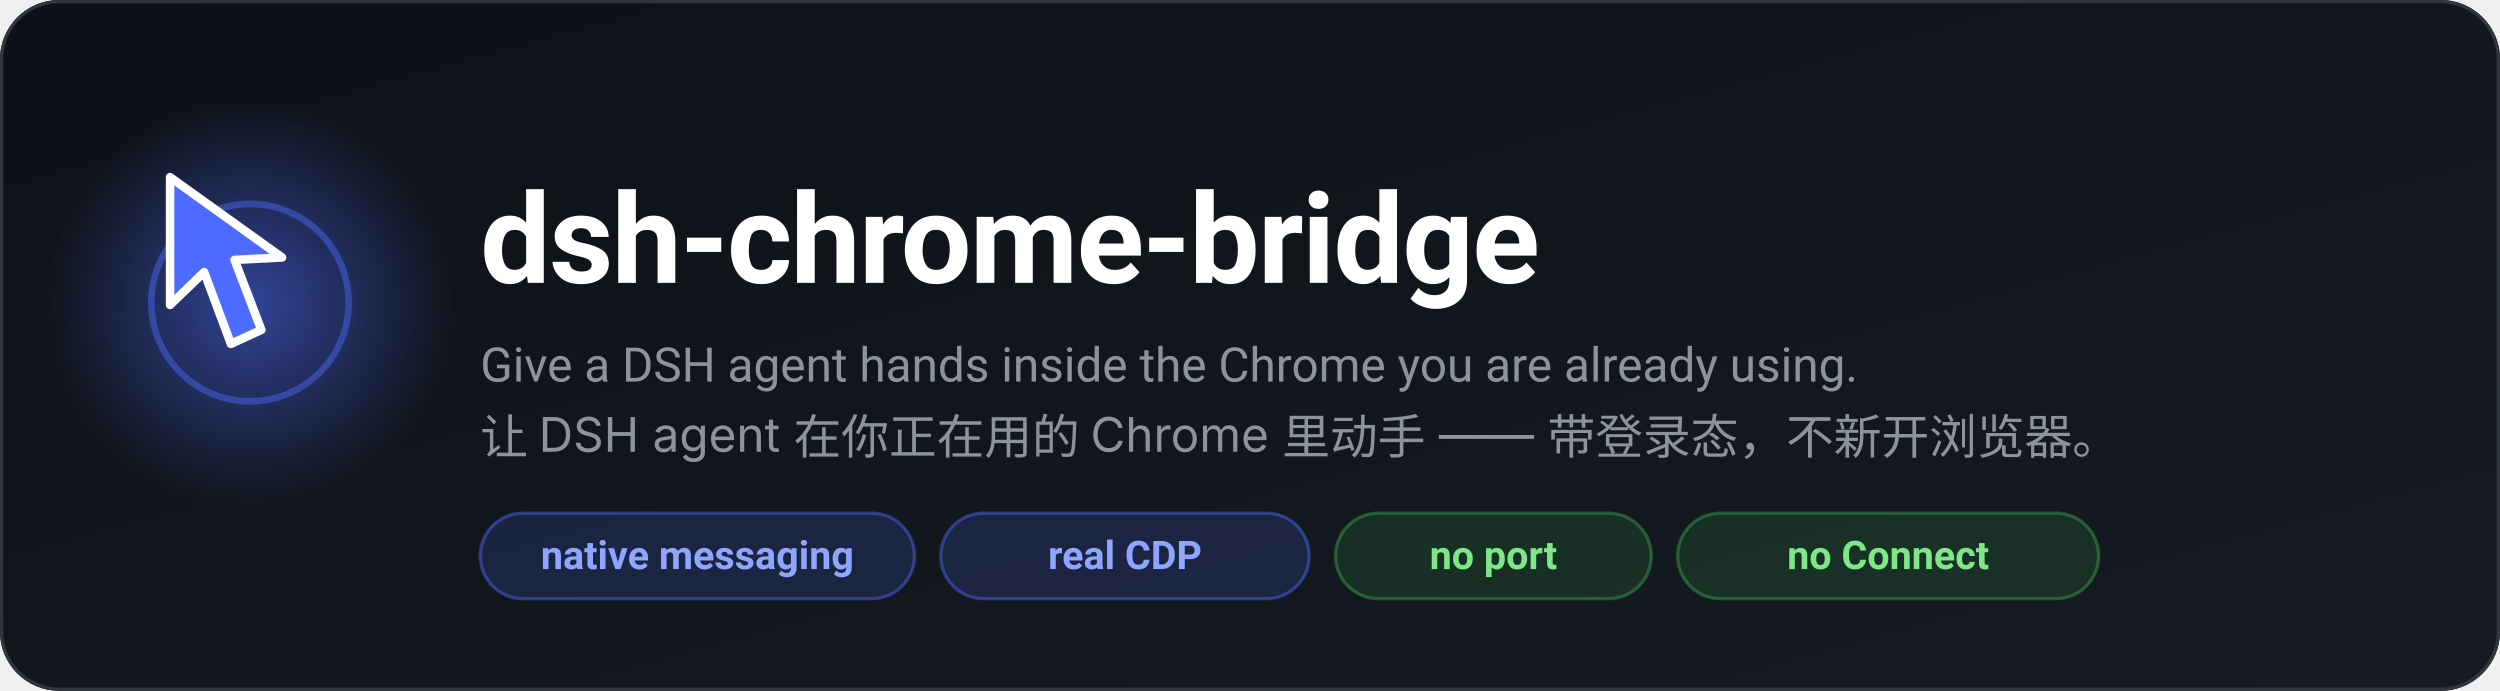
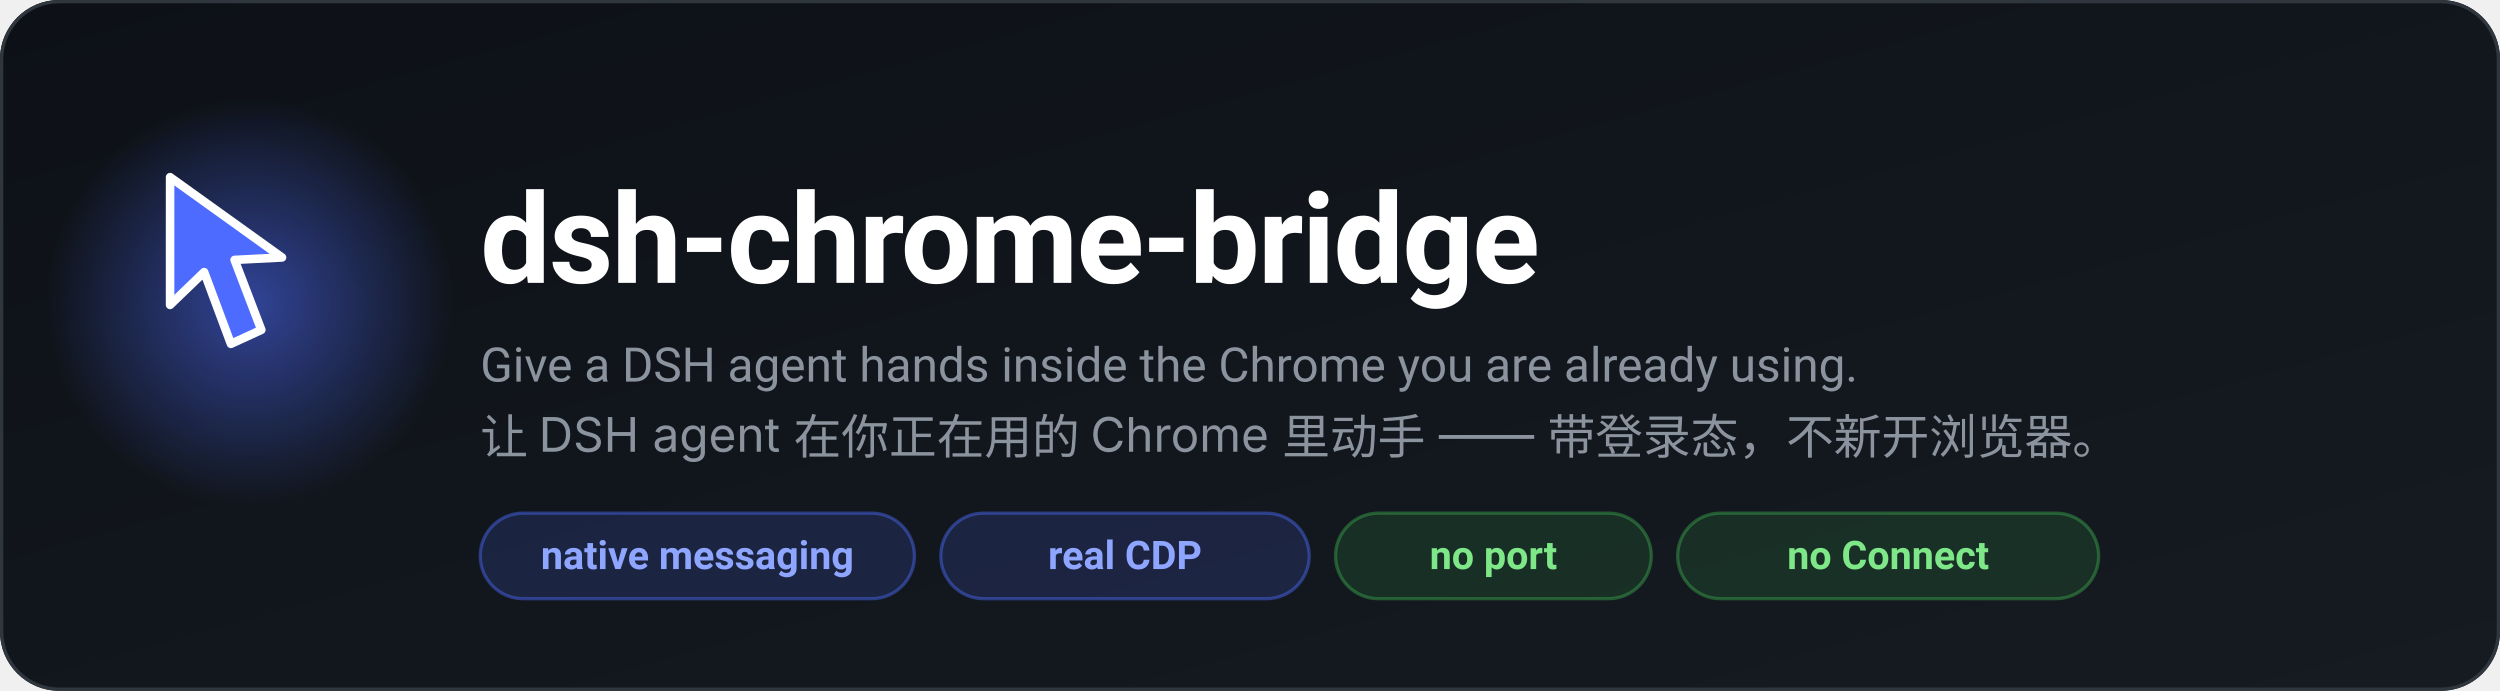
<svg xmlns="http://www.w3.org/2000/svg" width="760" height="210" viewBox="0 0 760 210" role="img" aria-label="dsh-chrome-bridge">
  <defs>
    <linearGradient id="bg" x1="0" y1="0" x2="1" y2="1">
      <stop offset="0" stop-color="#0d1117" />
      <stop offset="1" stop-color="#161b22" />
    </linearGradient>
    <radialGradient id="glow" cx="0.5" cy="0.5" r="0.5">
      <stop offset="0" stop-color="#4D6BFE" stop-opacity="0.55" />
      <stop offset="1" stop-color="#4D6BFE" stop-opacity="0" />
    </radialGradient>
  </defs>
+   <style>
+     .float { animation: float 3.4s ease-in-out infinite; }
+     @keyframes float {
+       0%, 100% { transform: translateY(0); }
+       50%      { transform: translateY(-5px); }
+     }
+ 
+     .halo { animation: halo 3.4s ease-in-out infinite; transform-box: fill-box; transform-origin: center; }
+     @keyframes halo {
+       0%, 100% { opacity: 0.75; transform: scale(1); }
+       50%      { opacity: 1;    transform: scale(1.08); }
+     }
+ 
+     .ripple {
+       fill: none; stroke: #4D6BFE; stroke-width: 2;
+       opacity: 0;
+       transform-box: fill-box; transform-origin: center;
+       animation: ripple 3.4s cubic-bezier(0.2, 0.6, 0.4, 1) infinite;
+     }
+     .r2 { animation-delay: 1.7s; }
+     @keyframes ripple {
+       0%   { transform: scale(0.55); opacity: 0.85; }
+       70%  { transform: scale(1.7);  opacity: 0; }
+       100% { transform: scale(1.7);  opacity: 0; }
+     }
+ 
+     .press {
+       transform-box: fill-box; transform-origin: center;
+       animation: press 3.4s ease-in-out infinite;
+     }
+     @keyframes press {
+       0%, 55%, 100% { transform: scale(1); }
+       62%           { transform: scale(0.84); }
+       70%           { transform: scale(1); }
+     }
+ 
+     .pill { animation: pill 3.4s ease-in-out infinite; }
+     .p2 { animation-delay: 0.12s; }
+     .p3 { animation-delay: 0.24s; }
+     .p4 { animation-delay: 0.36s; }
+     @keyframes pill {
+       0%, 60%, 100% { opacity: 1; }
+       66%           { opacity: 0.72; }
+     }
+   </style>
  <rect width="760" height="210" rx="18" fill="url(#bg)" />
  <rect x="0.5" y="0.5" width="759" height="209" rx="17.5" fill="none" stroke="#30363d" />
-   <circle cx="76" cy="92" r="62" fill="url(#glow)" />
-   <circle cx="76" cy="92" r="30" fill="none" stroke="#4D6BFE" stroke-width="2" opacity="0.45" />
-   <g transform="translate(48,52) scale(1.85)">
-     <path d="M2 1 L2 22 L7.6 16.6 L12 28.4 L17 26.1 L12.6 14.6 L20.4 14.2 Z" fill="#4D6BFE" stroke="#ffffff" stroke-width="1.4" stroke-linejoin="round" />
+   <circle class="halo" cx="76" cy="92" r="62" fill="url(#glow)" />
+   <circle class="ripple" cx="76" cy="92" r="30" />
+   <circle class="ripple r2" cx="76" cy="92" r="30" />
+   <g class="float">
+     <g class="press">
+       <g transform="translate(48,52) scale(1.85)">
+         <path d="M2 1 L2 22 L7.6 16.6 L12 28.4 L17 26.1 L12.6 14.6 L20.4 14.2 Z" fill="#4D6BFE" stroke="#ffffff" stroke-width="1.4" stroke-linejoin="round" />
+       </g>
+     </g>
  </g>
  <text x="146" y="86" font-family="-apple-system, BlinkMacSystemFont, 'Segoe UI', Roboto, 'Helvetica Neue', sans-serif" font-size="38" font-weight="700" fill="#ffffff" letter-spacing="-0.5">dsh-chrome-bridge</text>
  <text x="146" y="116" font-family="-apple-system, BlinkMacSystemFont, 'Segoe UI', Roboto, sans-serif" font-size="14.5" fill="#8b949e">Give a DSH agent hands inside the Chrome you are already using.</text>
  <text x="146" y="138" font-family="-apple-system, BlinkMacSystemFont, 'Segoe UI', 'PingFang SC', 'Microsoft YaHei', sans-serif" font-size="14.5" fill="#8b949e">让 DSH agent 在你正在用的 Chrome 里动手 —— 带登录态，不新开浏览器。</text>
  <g font-family="-apple-system, BlinkMacSystemFont, 'Segoe UI', Roboto, sans-serif" font-size="12" font-weight="600">
-     <rect x="146" y="156" width="132" height="26" rx="13" fill="#4D6BFE" fill-opacity="0.16" stroke="#4D6BFE" stroke-opacity="0.45" />
-     <text x="212" y="173" fill="#8ea6ff" text-anchor="middle">native messaging</text>
-     <rect x="286" y="156" width="112" height="26" rx="13" fill="#4D6BFE" fill-opacity="0.16" stroke="#4D6BFE" stroke-opacity="0.45" />
-     <text x="342" y="173" fill="#8ea6ff" text-anchor="middle">real CDP</text>
-     <rect x="406" y="156" width="96" height="26" rx="13" fill="#3fb950" fill-opacity="0.14" stroke="#3fb950" stroke-opacity="0.4" />
-     <text x="454" y="173" fill="#7ee787" text-anchor="middle">no port</text>
-     <rect x="510" y="156" width="128" height="26" rx="13" fill="#3fb950" fill-opacity="0.14" stroke="#3fb950" stroke-opacity="0.4" />
-     <text x="574" y="173" fill="#7ee787" text-anchor="middle">no Connect</text>
+     <g class="pill">
+       <rect x="146" y="156" width="132" height="26" rx="13" fill="#4D6BFE" fill-opacity="0.16" stroke="#4D6BFE" stroke-opacity="0.45" />
+       <text x="212" y="173" fill="#8ea6ff" text-anchor="middle">native messaging</text>
+     </g>
+     <g class="pill p2">
+       <rect x="286" y="156" width="112" height="26" rx="13" fill="#4D6BFE" fill-opacity="0.16" stroke="#4D6BFE" stroke-opacity="0.45" />
+       <text x="342" y="173" fill="#8ea6ff" text-anchor="middle">real CDP</text>
+     </g>
+     <g class="pill p3">
+       <rect x="406" y="156" width="96" height="26" rx="13" fill="#3fb950" fill-opacity="0.14" stroke="#3fb950" stroke-opacity="0.4" />
+       <text x="454" y="173" fill="#7ee787" text-anchor="middle">no port</text>
+     </g>
+     <g class="pill p4">
+       <rect x="510" y="156" width="128" height="26" rx="13" fill="#3fb950" fill-opacity="0.14" stroke="#3fb950" stroke-opacity="0.4" />
+       <text x="574" y="173" fill="#7ee787" text-anchor="middle">no Connect</text>
+     </g>
  </g>
</svg>
